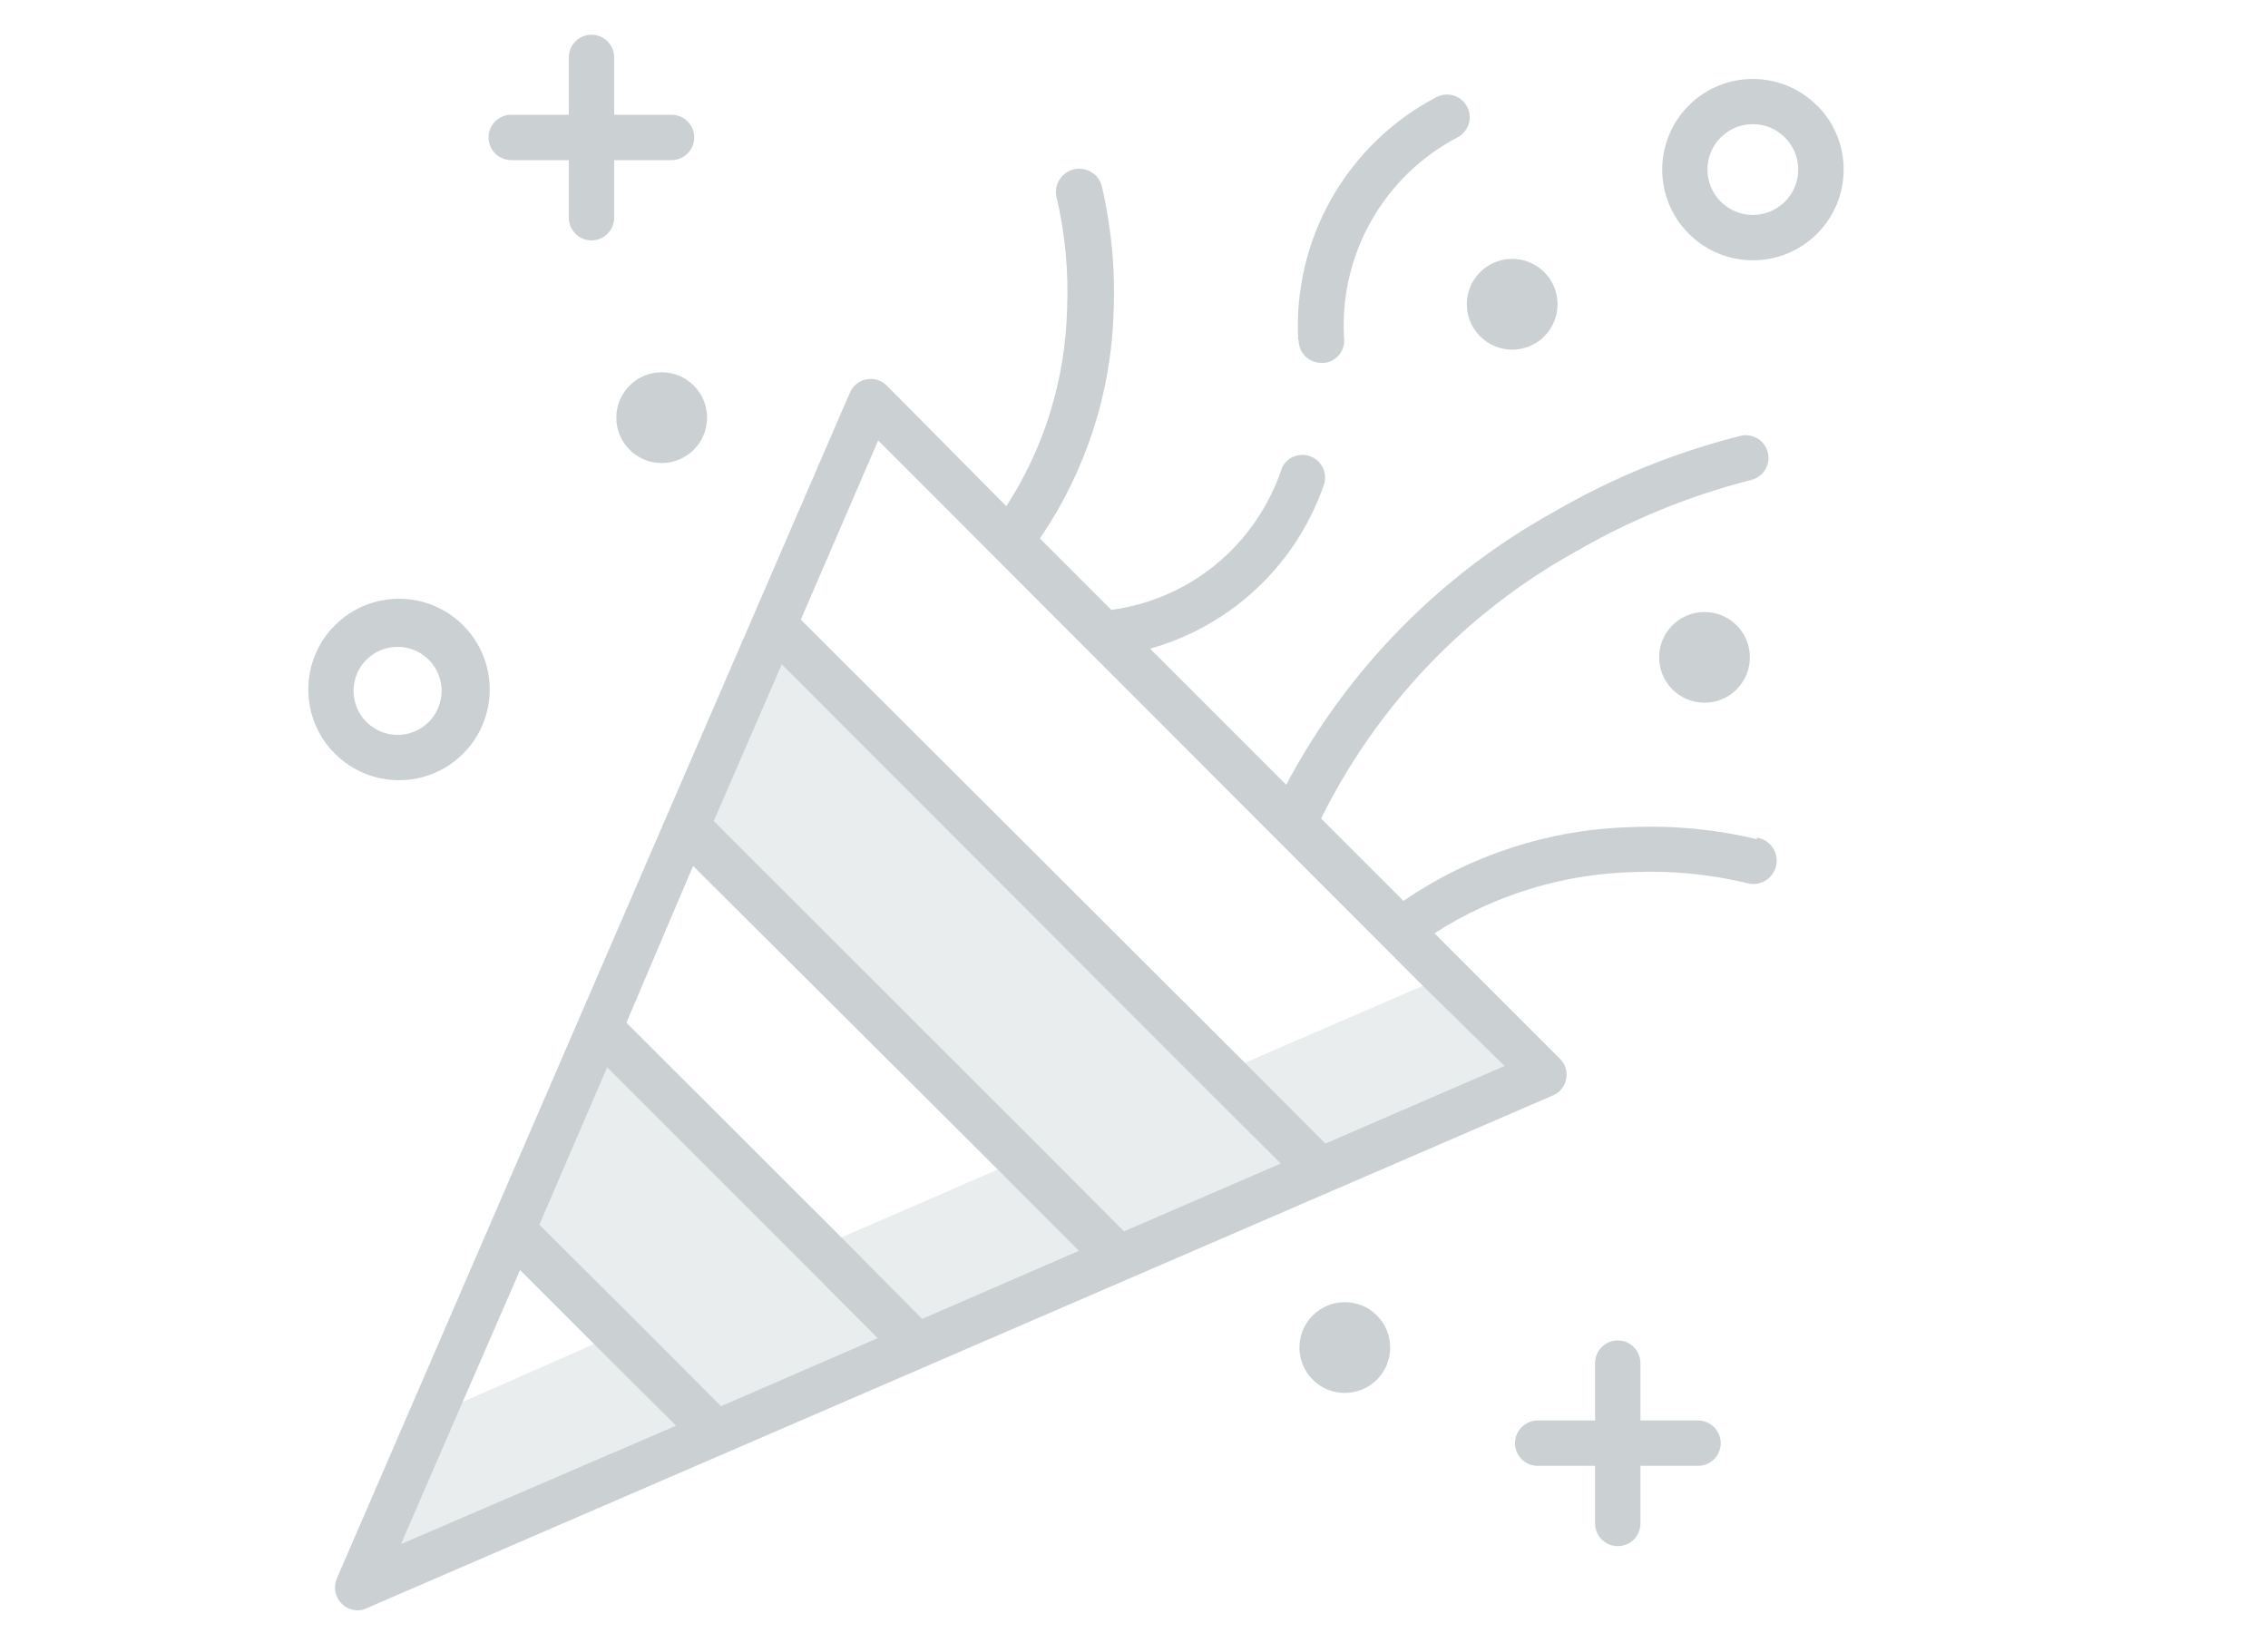
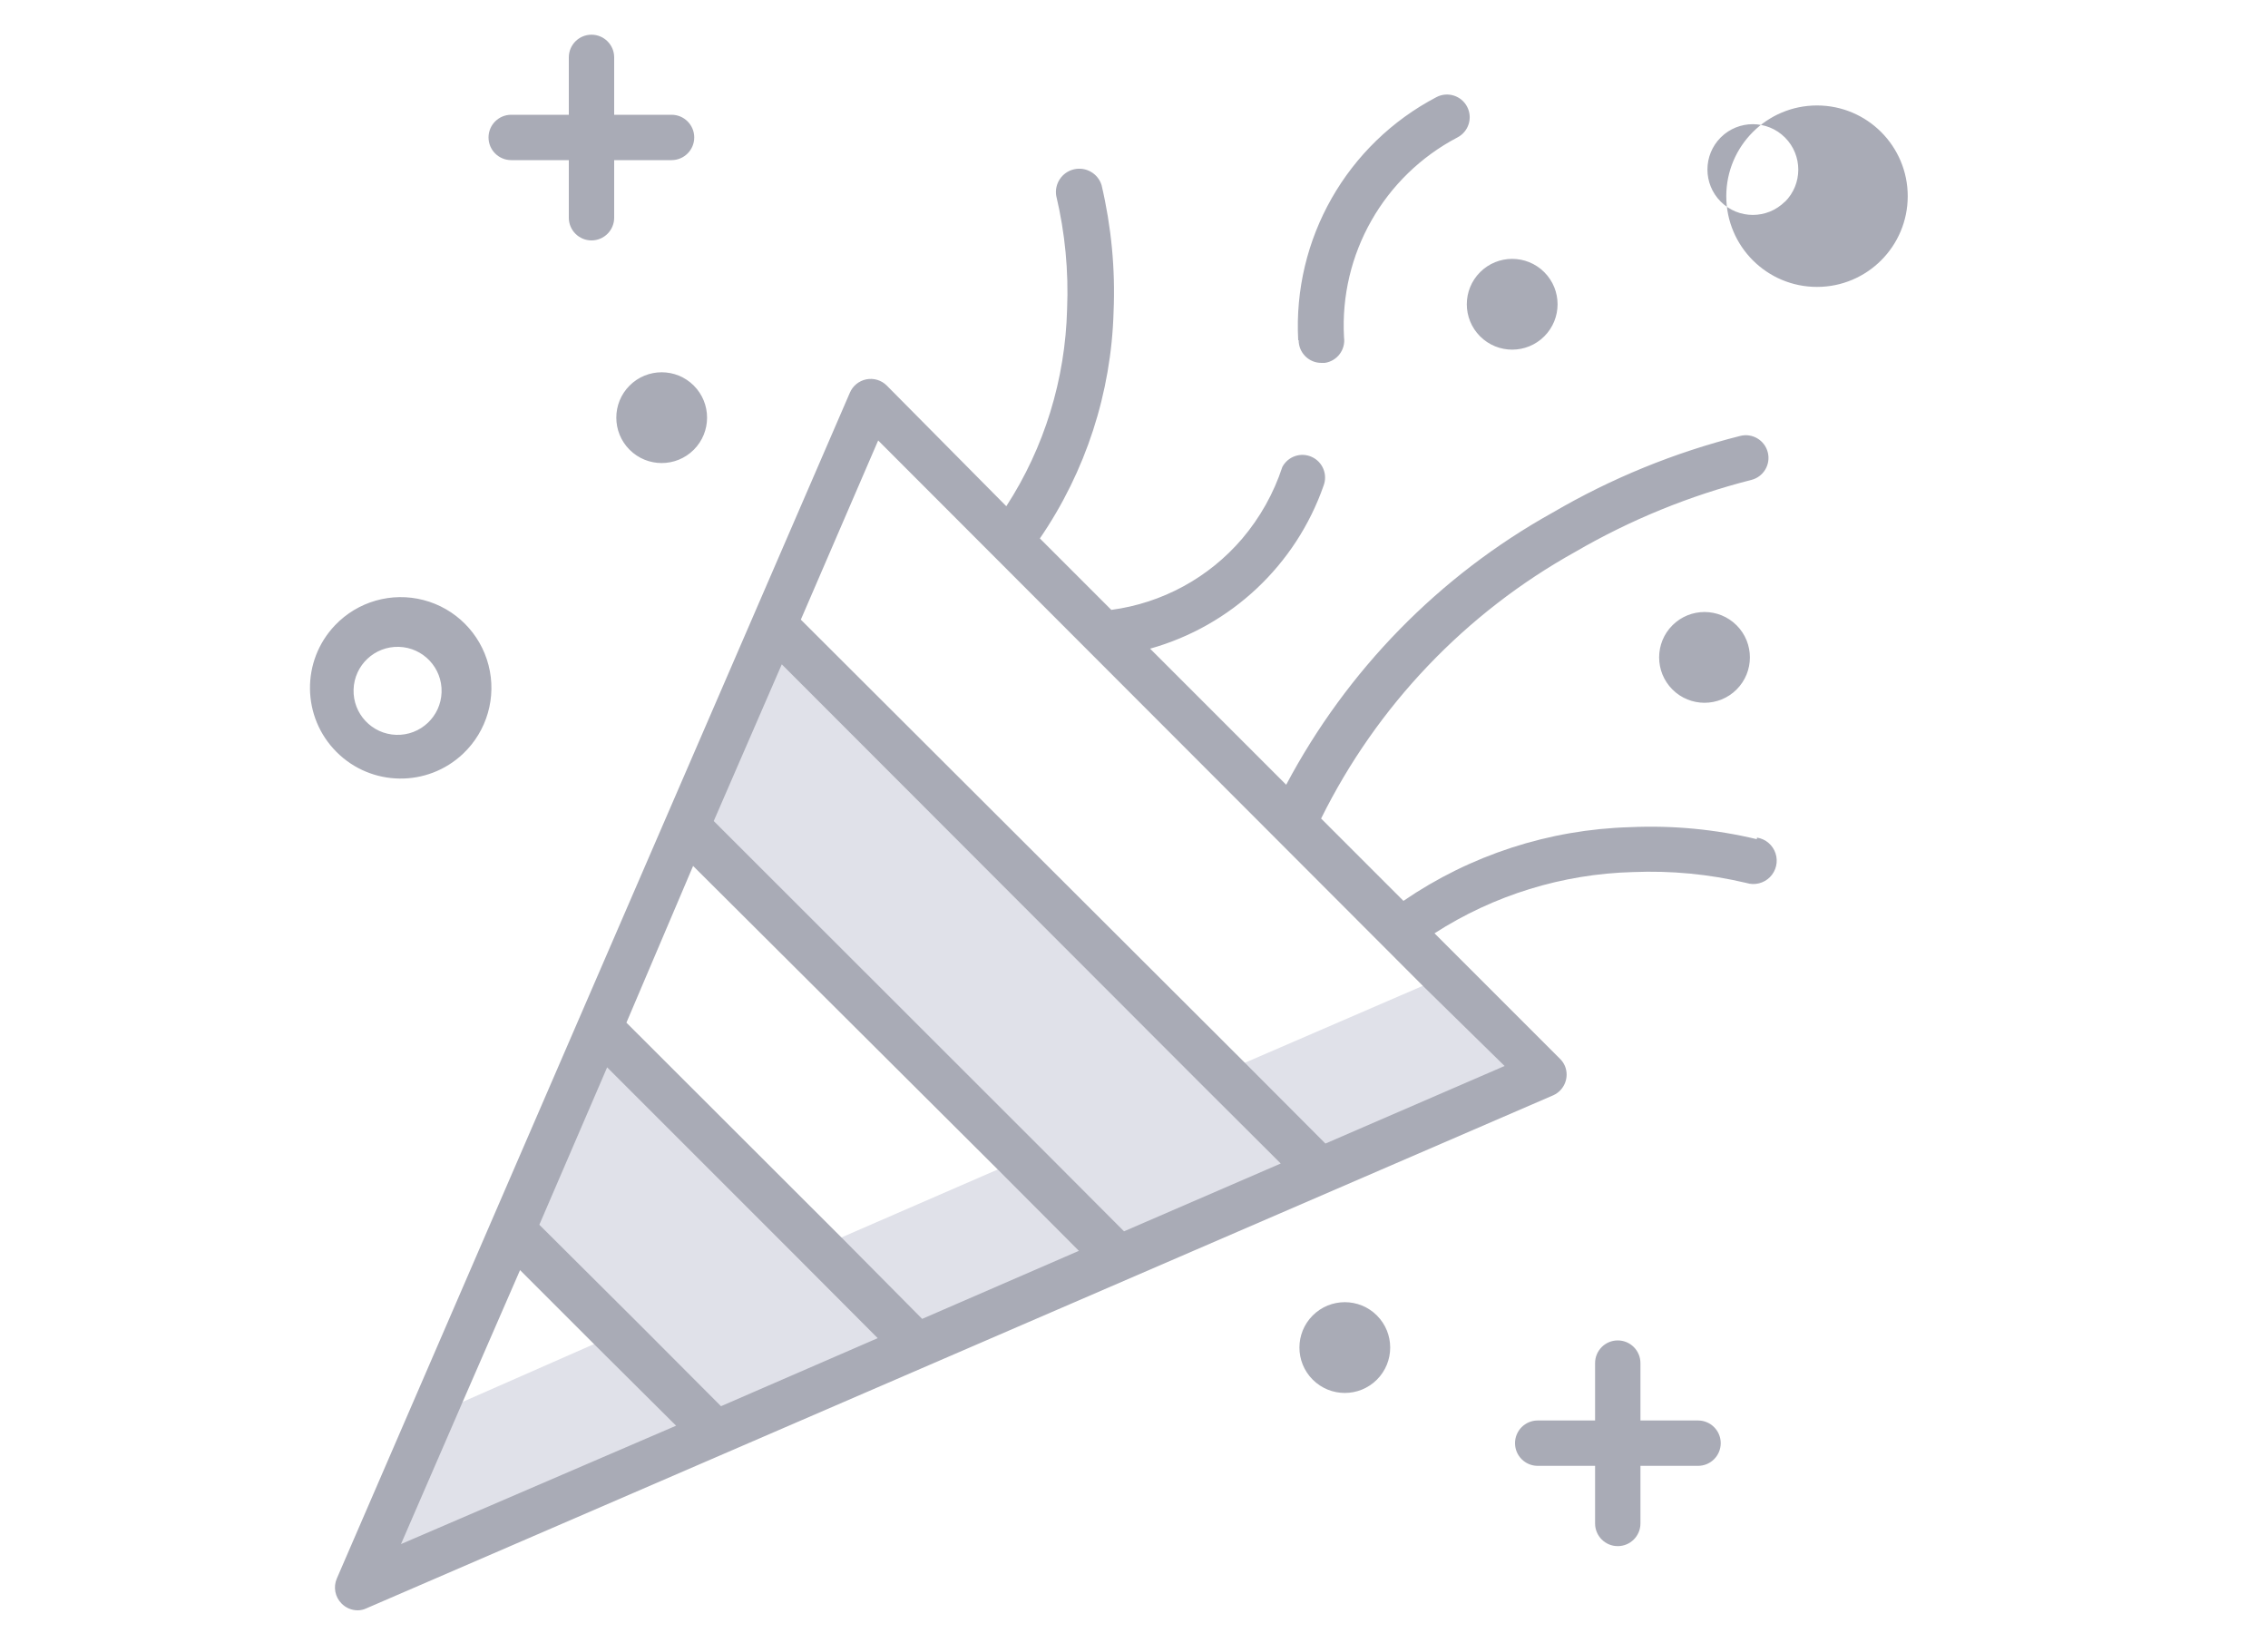
<svg xmlns="http://www.w3.org/2000/svg" width="100" height="72" viewBox="0 0 100 72" fill="none">
-   <path d="M48.44 55.32l-7.89 3.42-4.32-3.35.87-.83 6.9-3 4.44 3.76zm-22.2 3.92l-5.84 2.57-.38.62-3.3 6.63 14-6.09-4.48-3.73zm4.63-22.91l18.6 18.55 7.89-3.42-23.07-23-3.42 7.87zm31.88 7.13l-7.89 3.41-.86.83 4.33 3.35 8.89-3.89-4.47-3.7zM23.18 54.08l8.48 8.51 7.89-3.42-12.95-13-3.42 7.91z" fill="#EAEDEE" />
-   <path d="M20.42 33.23a4 4 0 000-5.66 4 4 0 100 5.66zm-4.83-2.83a1.94 1.94 0 113.88.12 1.94 1.94 0 01-3.88-.12zm15-13.4a2 2 0 11-2.83 2.83A2 2 0 0130.59 17zm30.12 41a2 2 0 11-2.83 2.83A2 2 0 0160.71 58zm15.86-30.43a2 2 0 11-2.83 0 2 2 0 012.83 0zM65.26 12a2 2 0 112.83 2.83A2 2 0 0165.26 12zM21.54 6.06a1 1 0 011-1h2.54V2.53a1 1 0 112 0v2.53h2.53a1 1 0 110 2h-2.53V9.6a1 1 0 01-2 0V7.06h-2.54a1 1 0 01-1-1zm54.33 57.57a1 1 0 01-1 1h-2.54v2.54a1 1 0 01-2 0v-2.54H67.8a1 1 0 010-2h2.53V60.1a1 1 0 012 0v2.53h2.54a1 1 0 011 1zM77.46 37a20.1 20.1 0 00-5.58-.53c-3.58.1-7.05 1.23-10 3.25l-3.63-3.63a27.3 27.3 0 0111.21-11.76 30.32 30.32 0 017.76-3.17 1 1 0 10-.49-1.94c-2.9.73-5.69 1.87-8.27 3.38-5 2.78-9.07 6.95-11.75 12l-6-6a11.35 11.35 0 007.65-7.19 1 1 0 00-1.82-.82 9.42 9.42 0 01-1.77 3.16A9.18 9.18 0 0149 26.89l-3.15-3.15a18.62 18.62 0 003.25-10c.08-1.88-.1-3.75-.53-5.58a1.03 1.03 0 00-2 .47c.39 1.64.55 3.32.48 5-.08 3.09-1 6.1-2.68 8.69L39.1 17a1 1 0 00-1.63.32L14.85 69.6a1 1 0 00.21 1.1 1 1 0 00.7.3.9.9 0 00.4-.09l52.33-22.62A1 1 0 0069 47a1 1 0 00-.22-.32l-5.53-5.53a17 17 0 018.75-2.7c1.68-.07 3.36.09 5 .48a1.03 1.03 0 10.47-2l-.01.07zM38.72 19.42L56.28 37l6.48 6.49L66.34 47l-7.9 3.42-3.57-3.58-19.56-19.52 3.41-7.9zM26.77 47.06l8.36 8.36L38.7 59l-6.91 3-3.57-3.58L23.78 54l2.99-6.94zm22.79 7.23L46 50.72 31.47 36.2l3-6.91 18.42 18.44 3.58 3.57-6.91 2.99zm-19-16.11L44 51.57l3.57 3.58-6.91 3-3.56-3.59-9.48-9.47 2.94-6.91zM22.93 56l3.31 3.31 3.57 3.55-12.13 5.22 2.72-6.27L22.93 56zm34.31-41a11.4 11.4 0 016.1-10.72 1 1 0 11.92 1.78 9.36 9.36 0 00-5 8.81 1 1 0 01-.85 1.13h-.15a1 1 0 01-1-1h-.02zM80.11 4.65a4 4 0 00-5.65 0 4 4 0 105.66 0h-.01zM78.7 8.89a2 2 0 01-2.83 0 2 2 0 010-2.83 2 2 0 112.83 2.83z" fill="#CBD1D3" />
+   <path d="m48.44 55.32-7.89 3.42-4.32-3.35.87-.83 6.9-3 4.44 3.76Zm-22.2 3.92-5.84 2.57-.38.62-3.3 6.63 14-6.09-4.48-3.73Zm4.63-22.91 18.6 18.55 7.89-3.42-23.07-23-3.42 7.87Zm31.88 7.13-7.89 3.41-.86.83 4.33 3.35 8.89-3.89-4.47-3.7ZM23.18 54.08l8.48 8.51 7.89-3.42-12.95-13-3.42 7.91Z" fill="#E0E1E9" />
+   <path d="M20.42 33.23a4 4 0 1 0-5.65-5.66 4 4 0 0 0 5.65 5.66Zm-4.83-2.83a1.94 1.94 0 1 1 3.88.12 1.94 1.94 0 0 1-3.88-.12Zm15-13.4a2 2 0 1 1-2.83 2.83A2 2 0 0 1 30.59 17Zm30.12 41a2 2 0 1 1-2.83 2.83A2 2 0 0 1 60.71 58Zm15.86-30.43a2 2 0 1 1-2.83 2.83 2 2 0 0 1 2.83-2.83ZM65.26 12a2 2 0 1 1 2.83 2.83A2 2 0 0 1 65.26 12ZM21.54 6.06a1 1 0 0 1 1-1h2.54V2.53a1 1 0 1 1 2 0v2.53h2.53a1 1 0 1 1 0 2h-2.53V9.6a1 1 0 0 1-2 0V7.06h-2.54a1 1 0 0 1-1-1Zm54.33 57.57a1 1 0 0 1-1 1h-2.54v2.54a1 1 0 0 1-2 0v-2.54H67.8a1 1 0 1 1 0-2h2.53V60.1a1 1 0 1 1 2 0v2.53h2.54a1 1 0 0 1 1 1ZM77.46 37a20.1 20.1 0 0 0-5.58-.53c-3.58.1-7.05 1.23-10 3.25l-3.63-3.63a27.31 27.31 0 0 1 11.21-11.76 30.32 30.32 0 0 1 7.76-3.17 1 1 0 1 0-.49-1.94c-2.9.73-5.69 1.87-8.27 3.38-5 2.78-9.07 6.95-11.75 12l-6-6a11.35 11.35 0 0 0 7.65-7.19 1 1 0 0 0-1.82-.82 9.42 9.42 0 0 1-1.77 3.16A9.18 9.18 0 0 1 49 26.89l-3.15-3.15a18.62 18.62 0 0 0 3.25-10c.08-1.88-.1-3.75-.53-5.58a1.03 1.03 0 0 0-2 .47c.39 1.64.55 3.32.48 5-.08 3.09-1 6.1-2.68 8.69L39.1 17a1 1 0 0 0-1.63.32L14.85 69.6a1 1 0 0 0 .21 1.1 1 1 0 0 0 .7.3.9.9 0 0 0 .4-.09l52.33-22.62A1 1 0 0 0 69 47a1 1 0 0 0-.22-.32l-5.53-5.53a17 17 0 0 1 8.75-2.7c1.68-.07 3.36.09 5 .48a1.03 1.03 0 1 0 .47-2l-.01.07ZM38.72 19.42 56.28 37l6.48 6.49L66.34 47l-7.9 3.42-3.57-3.58-19.56-19.52 3.41-7.9ZM26.77 47.06l8.36 8.36L38.7 59l-6.91 3-3.57-3.58L23.78 54l2.99-6.94Zm22.79 7.23L46 50.72 31.47 36.2l3-6.91 18.42 18.44 3.58 3.57-6.91 2.99Zm-19-16.11L44 51.57l3.57 3.58-6.91 3-3.56-3.59-9.48-9.47 2.94-6.91ZM22.93 56l3.31 3.31 3.57 3.55-12.13 5.22 2.72-6.27L22.93 56Zm34.31-41a11.4 11.4 0 0 1 6.1-10.72 1 1 0 1 1 .92 1.78 9.36 9.36 0 0 0-5 8.81 1 1 0 0 1-.85 1.13h-.15a1 1 0 0 1-1-1h-.02ZM80.11 4.65a4 4 0 1 0 .01 0h-.01ZM78.7 8.89a2 2 0 1 1-2.83-2.83A2 2 0 0 1 78.7 8.9Z" fill="#A9ABB6" />
</svg>
